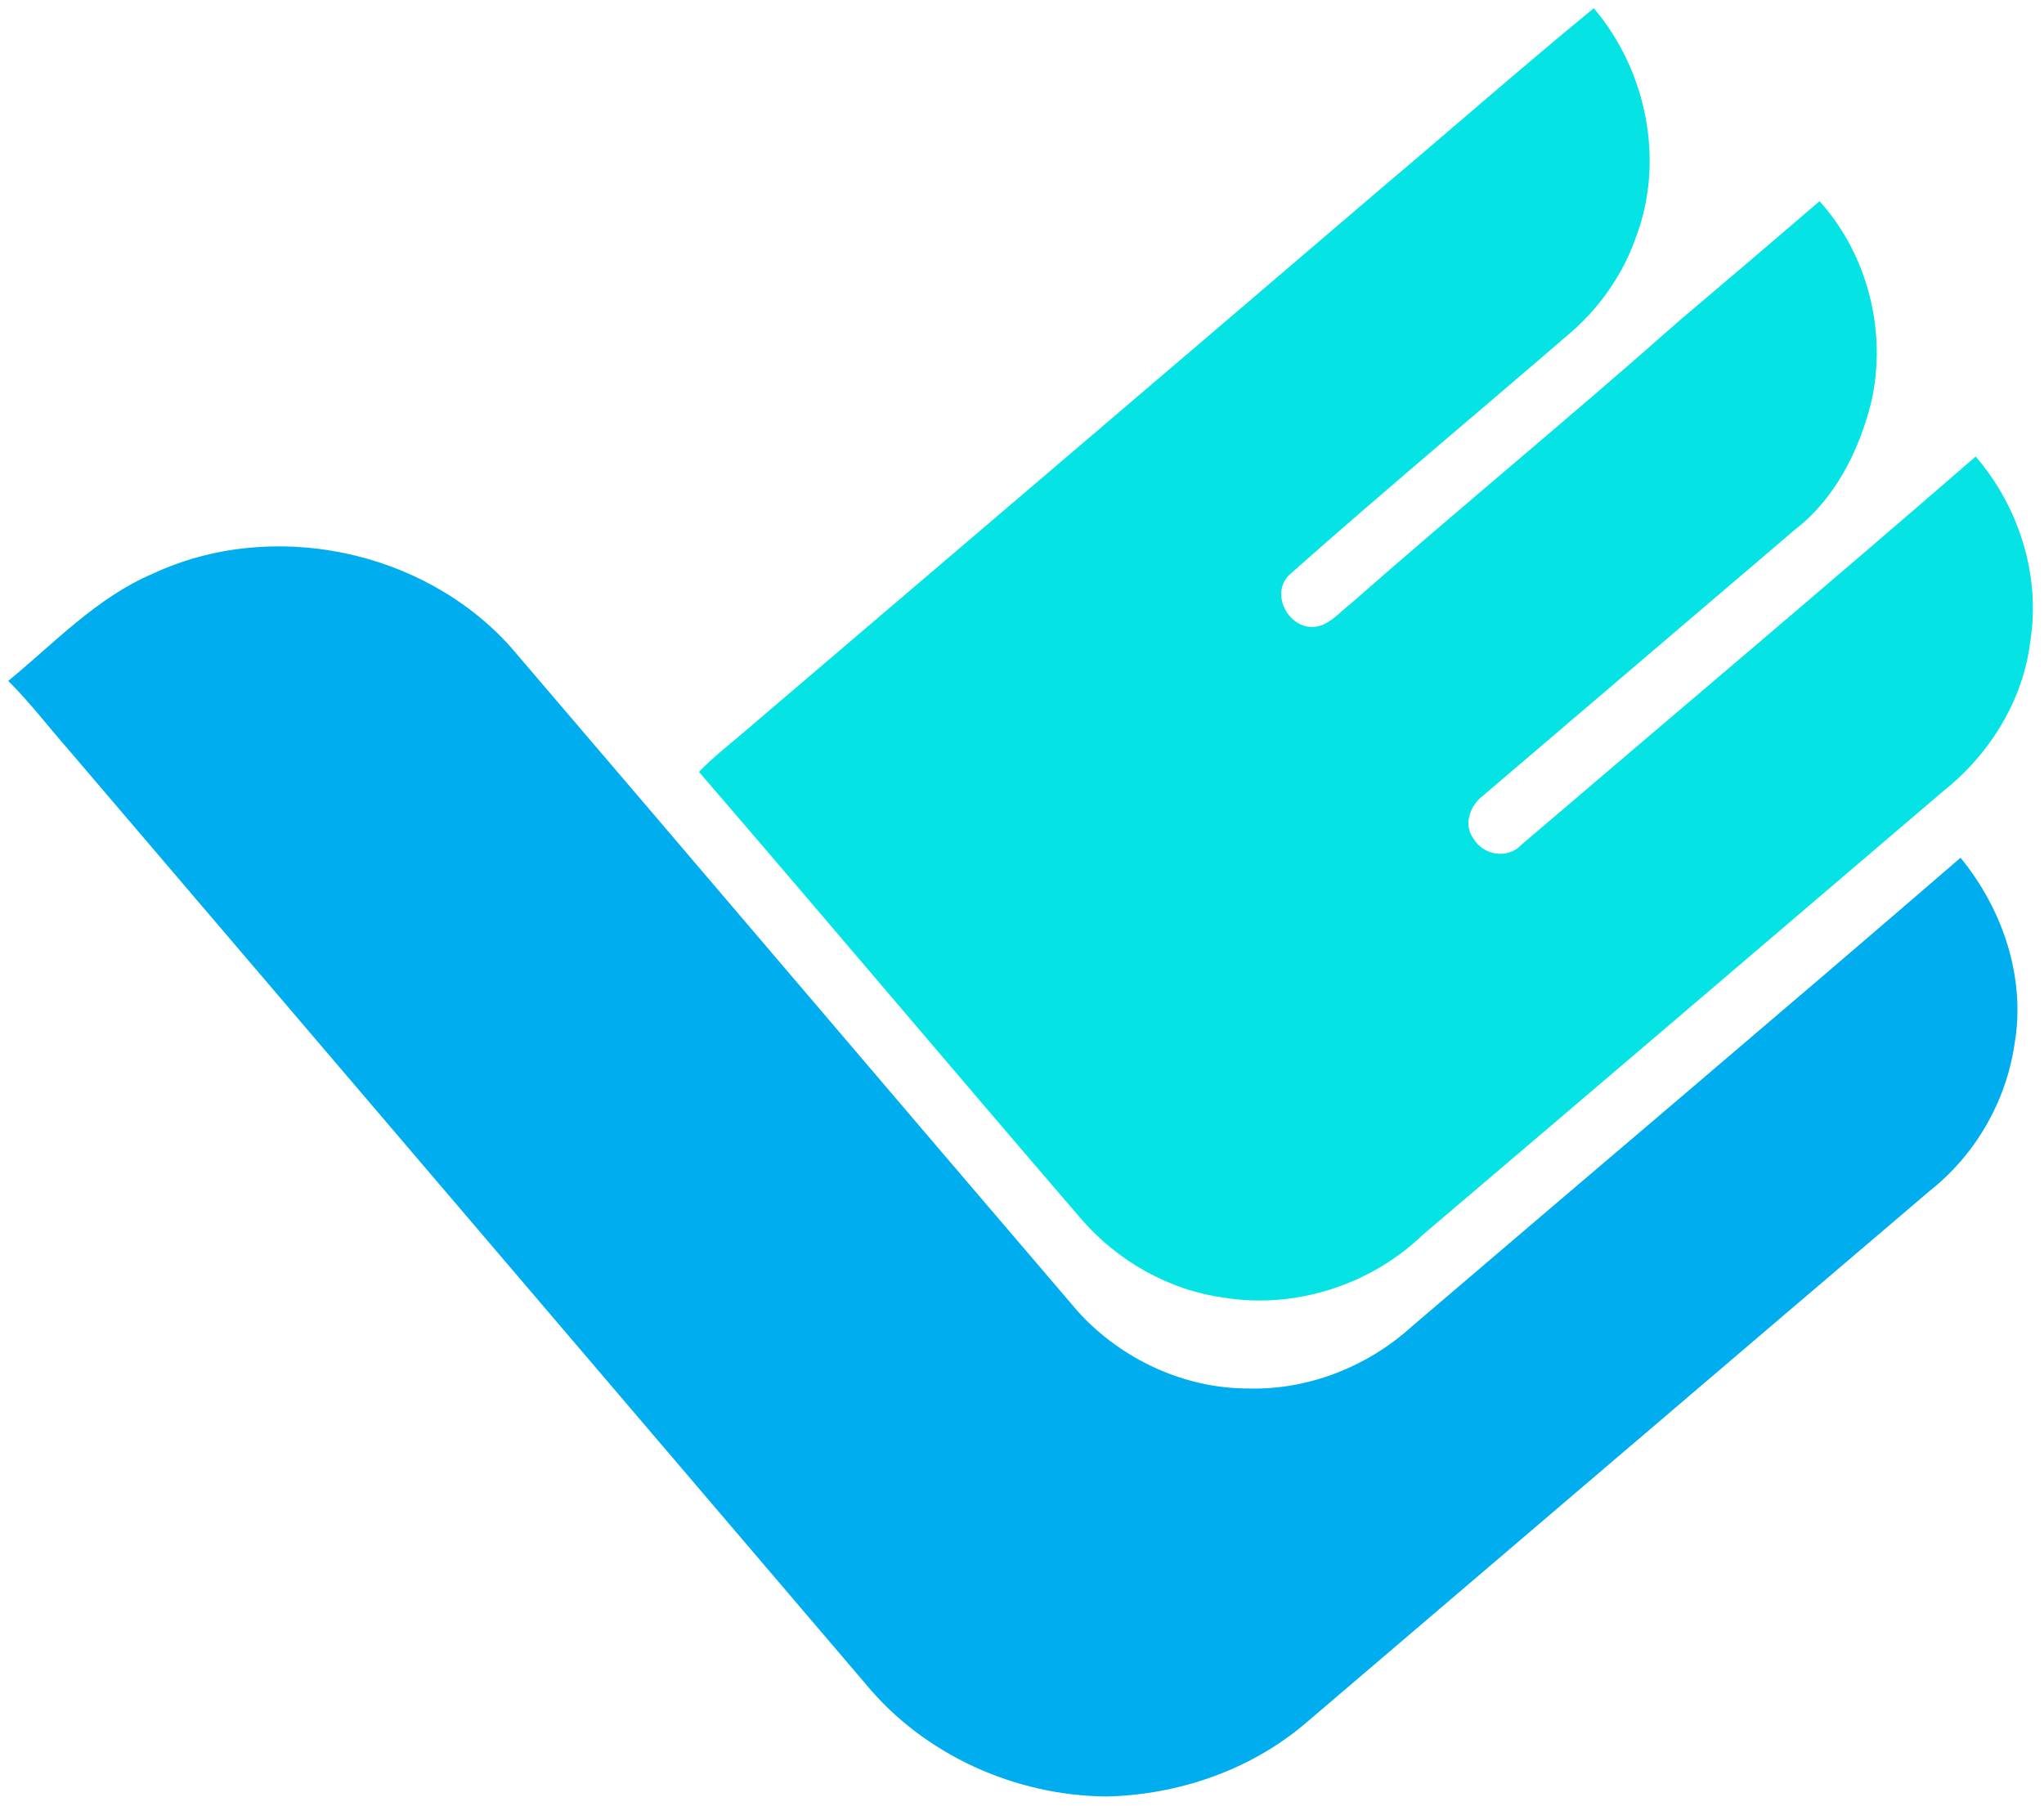
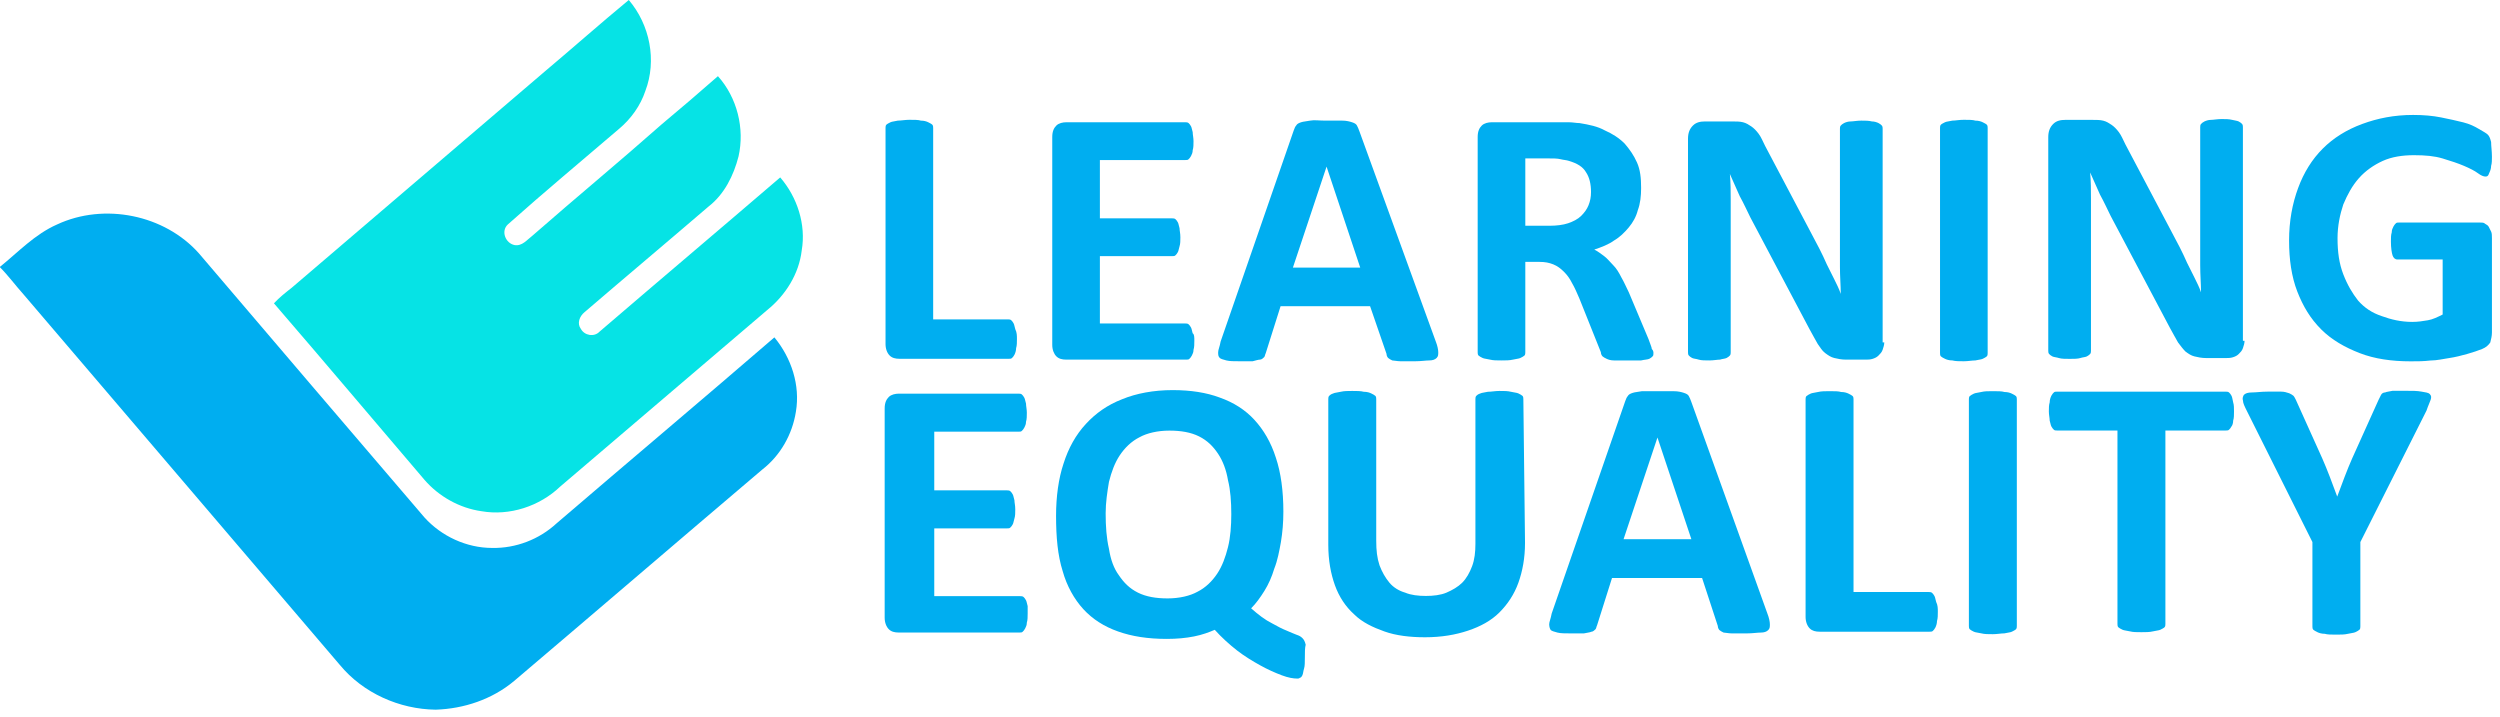
- <svg xmlns="http://www.w3.org/2000/svg" id="svg2" version="1.1" viewBox="0 0 360 318">
-   <defs id="defs12" />
-   <path id="path6" d=" M 243.24 33.19 C 255.75 22.64 268.05 11.82 280.71 1.45 C 290.01 12.41 293.26 28.30 288.11 41.85 C 285.84 48.32 281.79 54.12 276.60 58.61 C 260.14 72.80 243.44 86.73 227.19 101.15 C 223.96 104.09 226.24 109.56 230.21 110.35 C 233.51 110.98 235.75 107.95 238.08 106.17 C 257.08 89.47 276.66 73.41 295.60 56.63 C 303.92 49.60 312.20 42.53 320.47 35.44 C 329.00 44.89 332.44 58.61 329.54 70.98 C 327.40 79.44 323.22 87.81 316.19 93.24 C 297.83 108.89 279.47 124.55 261.12 140.21 C 258.92 141.92 257.70 145.17 259.47 147.63 C 261.15 150.61 265.48 151.42 267.90 148.84 C 294.60 126.04 321.45 103.41 347.97 80.41 C 355.56 89.22 359.42 101.31 357.60 112.86 C 356.38 123.27 350.47 132.82 342.33 139.28 C 311.74 165.38 281.18 191.51 250.53 217.54 C 241.41 226.32 228.09 230.61 215.58 228.56 C 205.85 227.25 196.78 222.07 190.39 214.66 C 167.88 188.50 145.64 162.09 123.10 135.95 C 125.55 133.41 128.35 131.25 131.02 128.95 C 168.43 97.03 205.87 65.16 243.24 33.19 Z" fill="#06e3e5" />
-   <path id="path8" d=" M 26.88 101.06 C 47.83 91.26 74.60 96.77 90.00 114.02 C 123.34 152.99 156.55 192.09 189.90 231.06 C 197.49 239.41 208.61 244.60 219.94 244.56 C 230.43 244.84 240.87 240.70 248.62 233.67 C 280.83 206.12 313.22 178.78 345.30 151.08 C 352.76 160.16 356.88 172.35 354.78 184.07 C 353.29 194.13 347.82 203.49 339.84 209.78 C 303.11 241.06 266.43 272.40 229.72 303.71 C 220.07 311.83 207.52 316.11 194.97 316.42 C 178.82 316.31 162.74 309.10 152.43 296.56 C 105.64 241.69 58.82 186.85 12.02 131.99 C 8.49 127.97 5.25 123.70 1.45 119.93 C 9.60 113.24 17.01 105.27 26.88 101.06 Z" fill="#00aef0" />
+ <svg xmlns="http://www.w3.org/2000/svg" width="100%" height="100%" viewBox="0 0 279 80" version="1.1" xml:space="preserve" style="fill-rule:evenodd;clip-rule:evenodd;stroke-linejoin:round;stroke-miterlimit:1.414;">
+   <g transform="matrix(0.5,0,0,0.5,-0.0281353,0)">
+     <g id="g3" transform="matrix(1.8331,0,0,1.8331,-152.598,-122.658)">
+       <path id="path5" d="M207.1,108.2C207.1,108.6 207.1,109 207,109.3C207,109.6 206.9,109.9 206.8,110.1C206.7,110.3 206.6,110.4 206.5,110.5C206.4,110.6 206.3,110.6 206.1,110.6L192.8,110.6C192.3,110.6 191.9,110.5 191.6,110.2C191.3,109.9 191.1,109.4 191.1,108.8L191.1,82.5C191.1,82.4 191.1,82.2 191.2,82.1C191.3,82 191.5,81.9 191.7,81.8C191.9,81.7 192.2,81.7 192.6,81.6C193,81.6 193.5,81.5 194,81.5C194.6,81.5 195.1,81.5 195.4,81.6C195.8,81.6 196.1,81.7 196.3,81.8C196.5,81.9 196.7,82 196.8,82.1C196.9,82.2 196.9,82.4 196.9,82.5L196.9,105.8L206,105.8C206.1,105.8 206.3,105.8 206.4,105.9C206.5,106 206.6,106.1 206.7,106.3C206.8,106.5 206.8,106.7 206.9,107C207.1,107.4 207.1,107.8 207.1,108.2Z" style="fill:rgb(0,174,240);fill-rule:nonzero;" />
+       <path id="path7" d="M228.7,108.4C228.7,108.8 228.7,109.2 228.6,109.5C228.6,109.8 228.5,110 228.4,110.2C228.3,110.4 228.2,110.5 228.1,110.6C228,110.7 227.9,110.7 227.7,110.7L213.1,110.7C212.6,110.7 212.2,110.6 211.9,110.3C211.6,110 211.4,109.5 211.4,108.9L211.4,83.6C211.4,82.9 211.6,82.5 211.9,82.2C212.2,81.9 212.7,81.8 213.1,81.8L227.6,81.8C227.7,81.8 227.9,81.8 228,81.9C228.1,82 228.2,82.1 228.3,82.3C228.4,82.5 228.4,82.7 228.5,83C228.5,83.3 228.6,83.7 228.6,84.1C228.6,84.5 228.6,84.9 228.5,85.2C228.5,85.5 228.4,85.7 228.3,85.9C228.2,86.1 228.1,86.2 228,86.3C227.9,86.4 227.8,86.4 227.6,86.4L217.2,86.4L217.2,93.5L226,93.5C226.1,93.5 226.3,93.5 226.4,93.6C226.5,93.7 226.6,93.8 226.7,94C226.8,94.2 226.8,94.4 226.9,94.7C226.9,95 227,95.3 227,95.8C227,96.2 227,96.6 226.9,96.9C226.8,97.2 226.8,97.4 226.7,97.6C226.6,97.8 226.5,97.9 226.4,98C226.3,98.1 226.2,98.1 226,98.1L217.2,98.1L217.2,106.3L227.6,106.3C227.7,106.3 227.9,106.3 228,106.4C228.1,106.5 228.2,106.6 228.3,106.8C228.4,107 228.4,107.2 228.5,107.5C228.7,107.6 228.7,108 228.7,108.4Z" style="fill:rgb(0,174,240);fill-rule:nonzero;" />
+       <path id="path9" d="M258.1,108.5C258.3,109 258.4,109.5 258.4,109.8C258.4,110.1 258.4,110.3 258.2,110.5C258,110.7 257.7,110.8 257.3,110.8C256.9,110.8 256.3,110.9 255.6,110.9C254.8,110.9 254.2,110.9 253.8,110.9C253.4,110.9 253,110.8 252.8,110.8C252.6,110.7 252.4,110.6 252.3,110.5C252.2,110.4 252.1,110.2 252.1,110L250.1,104.2L239.2,104.2L237.4,109.9C237.3,110.1 237.3,110.3 237.2,110.4C237.1,110.5 236.9,110.7 236.7,110.7C236.5,110.7 236.2,110.8 235.8,110.9C235.4,110.9 234.9,110.9 234.2,110.9C233.5,110.9 233,110.9 232.6,110.8C232.2,110.7 231.9,110.6 231.8,110.5C231.6,110.3 231.6,110.1 231.6,109.8C231.6,109.5 231.8,109.1 231.9,108.5L240.8,82.8C240.9,82.5 241,82.3 241.1,82.2C241.2,82 241.4,81.9 241.7,81.8C242,81.7 242.3,81.7 242.8,81.6C243.3,81.5 243.9,81.6 244.6,81.6C245.5,81.6 246.2,81.6 246.7,81.6C247.2,81.6 247.6,81.7 247.9,81.8C248.2,81.9 248.4,82 248.5,82.2C248.6,82.4 248.7,82.6 248.8,82.9L258.1,108.5ZM244.8,87.2L240.7,99.5L248.9,99.5L244.8,87.2Z" style="fill:rgb(0,174,240);fill-rule:nonzero;" />
+       <path id="path11" d="M284.6,109.9C284.6,110.1 284.6,110.2 284.5,110.3C284.4,110.4 284.3,110.5 284.1,110.6C283.9,110.7 283.5,110.7 283.1,110.8L279.8,110.8C279.4,110.8 279.1,110.7 278.9,110.6C278.7,110.5 278.5,110.4 278.4,110.3C278.3,110.2 278.2,110 278.2,109.8L275.6,103.3C275.3,102.6 275,101.9 274.7,101.4C274.4,100.8 274.1,100.4 273.7,100C273.3,99.6 272.9,99.3 272.4,99.1C271.9,98.9 271.4,98.8 270.7,98.8L269,98.8L269,109.8C269,109.9 269,110.1 268.9,110.2C268.8,110.3 268.6,110.4 268.4,110.5C268.2,110.6 267.9,110.6 267.5,110.7C267.1,110.8 266.6,110.8 266.1,110.8C265.5,110.8 265.1,110.8 264.7,110.7C264.3,110.6 264,110.6 263.8,110.5C263.6,110.4 263.4,110.3 263.3,110.2C263.2,110.1 263.2,109.9 263.2,109.8L263.2,83.6C263.2,82.9 263.4,82.5 263.7,82.2C264,81.9 264.5,81.8 264.9,81.8L274.3,81.8C274.8,81.8 275.2,81.9 275.6,81.9C276.8,82.1 277.8,82.3 278.7,82.8C279.6,83.2 280.4,83.7 281.1,84.4C281.7,85.1 282.2,85.8 282.6,86.7C283,87.6 283.1,88.6 283.1,89.8C283.1,90.8 283,91.7 282.7,92.5C282.5,93.3 282.1,94 281.6,94.6C281.1,95.2 280.5,95.8 279.8,96.2C279.1,96.7 278.3,97 277.4,97.3C277.8,97.5 278.2,97.8 278.6,98.1C279,98.4 279.3,98.8 279.7,99.2C280.1,99.6 280.4,100.1 280.7,100.7C281,101.2 281.3,101.9 281.6,102.5L284,108.2C284.2,108.8 284.4,109.2 284.4,109.4C284.6,109.6 284.6,109.8 284.6,109.9ZM277,90.3C277,89.3 276.8,88.5 276.4,87.9C276,87.2 275.3,86.8 274.3,86.5C274,86.4 273.7,86.4 273.3,86.3C272.9,86.2 272.4,86.2 271.7,86.2L269,86.2L269,94.4L272,94.4C272.8,94.4 273.6,94.3 274.2,94.1C274.8,93.9 275.4,93.6 275.8,93.2C276.2,92.8 276.5,92.4 276.7,91.9C276.9,91.4 277,90.9 277,90.3Z" style="fill:rgb(0,174,240);fill-rule:nonzero;" />
+       <path id="path13" d="M312.709,108.6C312.709,108.9 312.609,109.2 312.509,109.5C312.409,109.8 312.209,110 312.009,110.2C311.809,110.4 311.609,110.5 311.309,110.6C311.009,110.7 310.709,110.7 310.509,110.7L308.009,110.7C307.509,110.7 307.009,110.6 306.609,110.5C306.209,110.4 305.909,110.2 305.509,109.9C305.109,109.6 304.909,109.2 304.609,108.8C304.309,108.3 304.009,107.7 303.609,107L296.409,93.4C296.009,92.6 295.609,91.7 295.109,90.8C294.709,89.9 294.309,89 293.909,88.1C294.009,89.2 294.009,90.2 294.009,91.3L294.009,109.8C294.009,109.9 294.009,110.1 293.909,110.2C293.809,110.3 293.709,110.4 293.509,110.5C293.309,110.6 293.009,110.6 292.709,110.7C292.409,110.7 291.909,110.8 291.409,110.8C290.909,110.8 290.409,110.8 290.109,110.7C289.809,110.6 289.509,110.6 289.309,110.5C289.109,110.4 289.009,110.3 288.909,110.2C288.809,110.1 288.809,109.9 288.809,109.8L288.809,83.8C288.809,83.1 289.009,82.6 289.409,82.2C289.809,81.8 290.309,81.7 290.909,81.7L294.109,81.7C294.709,81.7 295.109,81.7 295.509,81.8C295.909,81.9 296.209,82.1 296.509,82.3C296.809,82.5 297.109,82.8 297.409,83.2C297.709,83.6 297.909,84.1 298.209,84.7L303.809,95.3C304.109,95.9 304.509,96.6 304.809,97.2C305.109,97.8 305.409,98.4 305.709,99.1C306.009,99.7 306.309,100.3 306.609,100.9C306.909,101.5 307.209,102.1 307.409,102.7C307.409,101.7 307.309,100.6 307.309,99.4C307.309,98.2 307.309,97.2 307.309,96.2L307.309,82.6C307.309,82.5 307.309,82.3 307.409,82.2C307.509,82.1 307.609,82 307.809,81.9C308.009,81.8 308.309,81.7 308.609,81.7C308.909,81.7 309.409,81.6 309.909,81.6C310.409,81.6 310.809,81.6 311.209,81.7C311.509,81.7 311.809,81.8 312.009,81.9C312.209,82 312.309,82.1 312.409,82.2C312.509,82.3 312.509,82.5 312.509,82.6L312.509,108.6L312.709,108.6Z" style="fill:rgb(0,174,240);fill-rule:nonzero;" />
+       <path id="path15" d="M325.296,109.9C325.296,110 325.296,110.2 325.196,110.3C325.096,110.4 324.896,110.5 324.696,110.6C324.496,110.7 324.196,110.7 323.796,110.8C323.396,110.8 322.896,110.9 322.396,110.9C321.796,110.9 321.396,110.9 320.996,110.8C320.596,110.8 320.296,110.7 320.096,110.6C319.896,110.5 319.696,110.4 319.596,110.3C319.496,110.2 319.496,110 319.496,109.9L319.496,82.5C319.496,82.4 319.496,82.2 319.596,82.1C319.696,82 319.896,81.9 320.096,81.8C320.296,81.7 320.596,81.7 320.996,81.6C321.396,81.6 321.796,81.5 322.396,81.5C322.996,81.5 323.496,81.5 323.796,81.6C324.196,81.6 324.496,81.7 324.696,81.8C324.896,81.9 325.096,82 325.196,82.1C325.296,82.2 325.296,82.4 325.296,82.5L325.296,109.9Z" style="fill:rgb(0,174,240);fill-rule:nonzero;" />
+       <path id="path17" d="M356.575,108.409C356.575,108.709 356.475,109.009 356.375,109.309C356.275,109.609 356.075,109.809 355.875,110.009C355.675,110.209 355.475,110.309 355.175,110.409C354.875,110.509 354.575,110.509 354.375,110.509L351.875,110.509C351.375,110.509 350.875,110.409 350.475,110.309C350.075,110.209 349.775,110.009 349.375,109.709C349.075,109.409 348.775,109.009 348.475,108.609C348.175,108.109 347.875,107.509 347.475,106.809L340.275,93.209C339.875,92.409 339.475,91.509 338.975,90.609C338.575,89.709 338.175,88.809 337.775,87.909C337.875,89.009 337.875,90.009 337.875,91.109L337.875,109.609C337.875,109.709 337.875,109.909 337.775,110.009C337.675,110.109 337.575,110.209 337.375,110.309C337.175,110.409 336.875,110.409 336.575,110.509C336.275,110.609 335.775,110.609 335.275,110.609C334.775,110.609 334.275,110.609 333.975,110.509C333.675,110.409 333.375,110.409 333.175,110.309C332.975,110.209 332.875,110.109 332.775,110.009C332.675,109.909 332.675,109.709 332.675,109.609L332.675,83.609C332.675,82.909 332.875,82.409 333.275,82.009C333.675,81.609 334.175,81.509 334.775,81.509L337.975,81.509C338.575,81.509 338.975,81.509 339.375,81.609C339.775,81.709 340.075,81.909 340.375,82.109C340.675,82.309 340.975,82.609 341.275,83.009C341.575,83.409 341.775,83.909 342.075,84.509L347.675,95.109C347.975,95.709 348.375,96.409 348.675,97.009C348.975,97.609 349.275,98.209 349.575,98.909C349.875,99.509 350.175,100.109 350.475,100.709C350.775,101.309 351.075,101.909 351.275,102.509C351.275,101.509 351.175,100.409 351.175,99.209C351.175,98.109 351.175,97.009 351.175,96.009L351.175,82.409C351.175,82.309 351.175,82.109 351.275,82.009C351.375,81.909 351.475,81.809 351.675,81.709C351.875,81.609 352.175,81.509 352.475,81.509C352.775,81.509 353.275,81.409 353.775,81.409C354.275,81.409 354.675,81.409 355.075,81.509C355.475,81.609 355.675,81.609 355.875,81.709C356.075,81.809 356.175,81.909 356.275,82.009C356.375,82.109 356.375,82.309 356.375,82.409L356.375,108.409L356.575,108.409Z" style="fill:rgb(0,174,240);fill-rule:nonzero;" />
+       <path id="path19" d="M386.697,86.009C386.697,86.409 386.697,86.809 386.597,87.109C386.597,87.409 386.497,87.709 386.397,87.909C386.297,88.109 386.297,88.209 386.197,88.309C386.097,88.409 385.997,88.409 385.897,88.409C385.697,88.409 385.397,88.309 384.997,88.009C384.597,87.709 383.997,87.409 383.297,87.109C382.597,86.809 381.697,86.509 380.697,86.209C379.697,85.909 378.597,85.809 377.197,85.809C375.797,85.809 374.497,86.009 373.397,86.509C372.297,87.009 371.297,87.709 370.497,88.609C369.697,89.509 369.097,90.609 368.597,91.809C368.197,93.009 367.897,94.409 367.897,95.909C367.897,97.609 368.097,99.009 368.597,100.309C369.097,101.609 369.697,102.609 370.397,103.509C371.197,104.409 372.097,105.009 373.297,105.409C374.397,105.809 375.597,106.109 376.997,106.109C377.697,106.109 378.297,106.009 378.897,105.909C379.497,105.809 380.097,105.509 380.697,105.209L380.697,98.509L375.197,98.509C374.897,98.509 374.697,98.309 374.597,98.009C374.497,97.709 374.397,97.109 374.397,96.309C374.397,95.909 374.397,95.509 374.497,95.209C374.497,94.909 374.597,94.709 374.697,94.509C374.797,94.309 374.897,94.209 374.997,94.109C375.097,94.009 375.197,94.009 375.397,94.009L385.197,94.009C385.397,94.009 385.697,94.009 385.797,94.109C385.897,94.209 386.197,94.309 386.297,94.509C386.397,94.709 386.497,94.909 386.597,95.109C386.697,95.309 386.697,95.609 386.697,95.909L386.697,107.409C386.697,107.809 386.597,108.209 386.497,108.609C386.297,108.909 385.997,109.209 385.497,109.409C384.997,109.609 384.397,109.809 383.697,110.009C382.997,110.209 382.197,110.409 381.497,110.509C380.797,110.609 379.997,110.809 379.197,110.809C378.397,110.909 377.597,110.909 376.797,110.909C374.497,110.909 372.397,110.609 370.597,109.909C368.797,109.209 367.197,108.309 365.897,107.009C364.597,105.709 363.697,104.209 362.997,102.409C362.297,100.609 361.997,98.509 361.997,96.209C361.997,93.809 362.397,91.709 363.097,89.809C363.797,87.909 364.797,86.309 366.097,85.009C367.397,83.709 368.997,82.709 370.897,82.009C372.797,81.309 374.797,80.909 377.097,80.909C378.397,80.909 379.497,81.009 380.497,81.209C381.497,81.409 382.397,81.609 383.197,81.809C383.997,82.009 384.597,82.309 385.097,82.609C385.597,82.909 385.997,83.109 386.197,83.309C386.397,83.509 386.497,83.809 386.597,84.209C386.597,84.709 386.697,85.309 386.697,86.009Z" style="fill:rgb(0,174,240);fill-rule:nonzero;" />
+     </g>
+     <g id="g21" transform="matrix(1.84487,0,0,1.84487,-153.555,-151.6)">
+       <path id="path23" d="M207.595,156.4C207.595,156.8 207.595,157.2 207.495,157.5C207.495,157.8 207.395,158 207.295,158.2C207.195,158.4 207.095,158.5 206.995,158.6C206.895,158.7 206.795,158.7 206.595,158.7L191.995,158.7C191.495,158.7 191.095,158.6 190.795,158.3C190.495,158 190.295,157.5 190.295,156.9L190.295,131.6C190.295,130.9 190.495,130.5 190.795,130.2C191.095,129.9 191.595,129.8 191.995,129.8L206.495,129.8C206.595,129.8 206.795,129.8 206.895,129.9C206.995,130 207.095,130.1 207.195,130.3C207.295,130.5 207.295,130.7 207.395,131C207.395,131.3 207.495,131.7 207.495,132.1C207.495,132.5 207.495,132.9 207.395,133.2C207.395,133.5 207.295,133.7 207.195,133.9C207.095,134.1 206.995,134.2 206.895,134.3C206.795,134.4 206.695,134.4 206.495,134.4L196.295,134.4L196.295,141.5L205.095,141.5C205.195,141.5 205.395,141.5 205.495,141.6C205.595,141.7 205.695,141.8 205.795,142C205.895,142.2 205.895,142.4 205.995,142.7C205.995,143 206.095,143.3 206.095,143.8C206.095,144.2 206.095,144.6 205.995,144.9C205.895,145.2 205.895,145.4 205.795,145.6C205.695,145.8 205.595,145.9 205.495,146C205.395,146.1 205.295,146.1 205.095,146.1L196.295,146.1L196.295,154.3L206.695,154.3C206.795,154.3 206.995,154.3 207.095,154.4C207.195,154.5 207.295,154.6 207.395,154.8C207.495,155 207.495,155.2 207.595,155.5L207.595,156.4Z" style="fill:rgb(0,174,240);fill-rule:nonzero;" />
+       <path id="path25" d="M241.131,161.771C241.131,162.271 241.131,162.771 241.031,163.071C240.931,163.371 240.931,163.671 240.831,163.871C240.731,164.071 240.631,164.171 240.531,164.171C240.431,164.271 240.331,164.271 240.231,164.271C239.731,164.271 239.131,164.171 238.331,163.871C237.531,163.571 236.631,163.171 235.731,162.671C234.831,162.171 233.831,161.571 232.931,160.871C232.031,160.171 231.031,159.271 230.231,158.371C229.531,158.671 228.731,158.971 227.731,159.171C226.731,159.371 225.631,159.471 224.431,159.471C222.131,159.471 220.231,159.171 218.531,158.571C216.831,157.971 215.431,157.071 214.331,155.871C213.231,154.671 212.331,153.071 211.831,151.271C211.231,149.371 211.031,147.171 211.031,144.571C211.031,142.271 211.331,140.071 211.931,138.271C212.531,136.371 213.431,134.771 214.631,133.471C215.831,132.171 217.231,131.171 219.031,130.471C220.731,129.771 222.831,129.371 225.131,129.371C227.331,129.371 229.231,129.671 230.831,130.271C232.531,130.871 233.931,131.771 235.031,132.971C236.131,134.171 237.031,135.671 237.631,137.571C238.231,139.371 238.531,141.571 238.531,144.071C238.531,145.371 238.431,146.571 238.231,147.771C238.031,148.871 237.831,149.971 237.431,150.971C237.131,151.971 236.731,152.871 236.231,153.671C235.731,154.471 235.231,155.171 234.631,155.771C235.531,156.571 236.331,157.171 237.131,157.571C237.831,157.971 238.431,158.271 238.931,158.471C239.431,158.671 239.831,158.871 240.131,158.971C240.431,159.071 240.631,159.171 240.831,159.371C241.031,159.571 241.131,159.771 241.231,160.171C241.131,160.571 241.131,161.071 241.131,161.771ZM232.231,144.371C232.231,142.871 232.131,141.471 231.831,140.271C231.631,139.071 231.231,137.971 230.631,137.071C230.031,136.171 229.331,135.471 228.331,134.971C227.331,134.471 226.131,134.271 224.731,134.271C223.331,134.271 222.031,134.571 221.131,135.071C220.131,135.571 219.331,136.371 218.731,137.271C218.131,138.171 217.731,139.271 217.431,140.471C217.231,141.671 217.031,142.971 217.031,144.271C217.031,145.871 217.131,147.271 217.431,148.571C217.631,149.871 218.031,150.971 218.631,151.771C219.231,152.671 219.931,153.371 220.931,153.871C221.931,154.371 223.131,154.571 224.531,154.571C225.931,154.571 227.231,154.271 228.131,153.771C229.131,153.271 229.931,152.471 230.531,151.571C231.131,150.671 231.531,149.571 231.831,148.371C232.131,147.171 232.231,145.771 232.231,144.371Z" style="fill:rgb(0,174,240);fill-rule:nonzero;" />
+       <path id="path27" d="M267.766,147.873C267.766,149.673 267.466,151.273 266.966,152.673C266.466,154.073 265.666,155.273 264.666,156.273C263.666,157.273 262.366,157.973 260.866,158.473C259.366,158.973 257.666,159.273 255.666,159.273C253.866,159.273 252.166,159.073 250.766,158.573C249.366,158.073 248.066,157.473 247.066,156.473C246.066,155.573 245.266,154.373 244.766,152.973C244.266,151.573 243.966,149.973 243.966,148.073L243.966,130.473C243.966,130.373 243.966,130.173 244.066,130.073C244.166,129.973 244.266,129.873 244.566,129.773C244.766,129.673 245.066,129.673 245.466,129.573C245.866,129.473 246.366,129.473 246.866,129.473C247.466,129.473 247.866,129.473 248.266,129.573C248.666,129.573 248.966,129.673 249.166,129.773C249.366,129.873 249.566,129.973 249.666,130.073C249.766,130.173 249.766,130.373 249.766,130.473L249.766,147.573C249.766,148.773 249.866,149.673 250.166,150.573C250.466,151.373 250.866,152.073 251.366,152.673C251.866,153.273 252.566,153.673 253.266,153.873C253.966,154.173 254.866,154.273 255.766,154.273C256.666,154.273 257.566,154.173 258.266,153.873C258.966,153.573 259.666,153.173 260.166,152.673C260.666,152.173 261.066,151.473 261.366,150.673C261.666,149.873 261.766,148.973 261.766,147.973L261.766,130.473C261.766,130.373 261.766,130.173 261.866,130.073C261.966,129.973 262.066,129.873 262.366,129.773C262.566,129.673 262.866,129.673 263.266,129.573C263.666,129.573 264.166,129.473 264.666,129.473C265.266,129.473 265.666,129.473 266.066,129.573C266.466,129.673 266.766,129.673 266.966,129.773C267.166,129.873 267.366,129.973 267.466,130.073C267.566,130.173 267.566,130.373 267.566,130.473L267.767,147.873L267.766,147.873Z" style="fill:rgb(0,174,240);fill-rule:nonzero;" />
+       <path id="path29" d="M297.091,156.405C297.291,156.905 297.391,157.405 297.391,157.705C297.391,158.005 297.391,158.205 297.191,158.405C296.991,158.605 296.691,158.705 296.291,158.705C295.891,158.705 295.291,158.805 294.591,158.805C293.791,158.805 293.191,158.805 292.791,158.805C292.391,158.805 291.991,158.705 291.791,158.705C291.591,158.605 291.391,158.505 291.291,158.405C291.191,158.305 291.091,158.105 291.091,157.905L289.191,152.105L278.291,152.105L276.491,157.805C276.391,158.005 276.391,158.205 276.291,158.305C276.191,158.405 275.991,158.605 275.791,158.605C275.591,158.705 275.291,158.705 274.891,158.805C274.491,158.805 273.991,158.805 273.291,158.805C272.591,158.805 272.091,158.805 271.691,158.705C271.291,158.605 270.991,158.505 270.891,158.405C270.791,158.305 270.691,158.005 270.691,157.705C270.691,157.405 270.891,157.005 270.991,156.405L279.891,130.705C279.991,130.405 280.091,130.205 280.191,130.105C280.291,129.905 280.491,129.805 280.791,129.705C281.091,129.605 281.391,129.605 281.891,129.505L285.791,129.505C286.291,129.505 286.691,129.605 286.991,129.705C287.291,129.805 287.491,129.905 287.591,130.105C287.691,130.305 287.791,130.505 287.891,130.805L297.091,156.405ZM283.791,135.105L279.691,147.405L287.891,147.405L283.791,135.105Z" style="fill:rgb(0,174,240);fill-rule:nonzero;" />
+       <path id="path31" d="M317.711,156.2C317.711,156.6 317.711,157 317.611,157.3C317.611,157.6 317.511,157.9 317.411,158.1C317.311,158.3 317.211,158.4 317.111,158.5C317.011,158.6 316.911,158.6 316.711,158.6L303.411,158.6C302.911,158.6 302.511,158.5 302.211,158.2C301.911,157.9 301.711,157.4 301.711,156.8L301.711,130.5C301.711,130.4 301.711,130.2 301.811,130.1C301.911,130 302.111,129.9 302.311,129.8C302.511,129.7 302.811,129.7 303.211,129.6C303.611,129.5 304.111,129.5 304.611,129.5C305.211,129.5 305.711,129.5 306.011,129.6C306.411,129.6 306.711,129.7 306.911,129.8C307.111,129.9 307.311,130 307.411,130.1C307.511,130.2 307.511,130.4 307.511,130.5L307.511,153.8L316.611,153.8C316.711,153.8 316.911,153.8 317.011,153.9C317.111,154 317.211,154.1 317.311,154.3C317.411,154.5 317.411,154.7 317.511,155C317.711,155.4 317.711,155.8 317.711,156.2Z" style="fill:rgb(0,174,240);fill-rule:nonzero;" />
+       <path id="path33" d="M327.268,157.9C327.268,158 327.268,158.2 327.168,158.3C327.068,158.4 326.868,158.5 326.668,158.6C326.468,158.7 326.168,158.7 325.768,158.8C325.368,158.8 324.868,158.9 324.368,158.9C323.768,158.9 323.368,158.9 322.968,158.8C322.568,158.7 322.268,158.7 322.068,158.6C321.868,158.5 321.668,158.4 321.568,158.3C321.468,158.2 321.468,158 321.468,157.9L321.468,130.5C321.468,130.4 321.468,130.2 321.568,130.1C321.668,130 321.868,129.9 322.068,129.8C322.268,129.7 322.568,129.7 322.968,129.6C323.368,129.5 323.768,129.5 324.368,129.5C324.968,129.5 325.468,129.5 325.768,129.6C326.168,129.6 326.468,129.7 326.668,129.8C326.868,129.9 327.068,130 327.168,130.1C327.268,130.2 327.268,130.4 327.268,130.5L327.268,157.9Z" style="fill:rgb(0,174,240);fill-rule:nonzero;" />
+       <path id="path35" d="M353.543,131.958C353.543,132.358 353.543,132.758 353.443,133.058C353.443,133.358 353.343,133.658 353.243,133.758C353.143,133.958 353.043,134.058 352.943,134.158C352.843,134.258 352.743,134.258 352.543,134.258L345.243,134.258L345.243,157.658C345.243,157.758 345.243,157.958 345.143,158.058C345.043,158.158 344.843,158.258 344.643,158.358C344.443,158.458 344.143,158.458 343.743,158.558C343.343,158.658 342.843,158.658 342.343,158.658C341.743,158.658 341.343,158.658 340.943,158.558C340.543,158.458 340.243,158.458 340.043,158.358C339.843,158.258 339.643,158.158 339.543,158.058C339.443,157.958 339.443,157.758 339.443,157.658L339.443,134.258L332.143,134.258C331.943,134.258 331.843,134.258 331.743,134.158C331.643,134.058 331.543,133.958 331.443,133.758C331.343,133.558 331.343,133.358 331.243,133.058C331.243,132.758 331.143,132.358 331.143,131.958C331.143,131.558 331.143,131.158 331.243,130.858C331.243,130.558 331.343,130.258 331.443,130.058C331.543,129.858 331.643,129.758 331.743,129.658C331.843,129.558 331.943,129.558 332.143,129.558L352.543,129.558C352.643,129.558 352.843,129.558 352.943,129.658C353.043,129.758 353.143,129.858 353.243,130.058C353.343,130.258 353.343,130.458 353.443,130.858C353.543,131.158 353.543,131.558 353.543,131.958Z" style="fill:rgb(0,174,240);fill-rule:nonzero;" />
+       <path id="path37" d="M368.83,147.754L368.83,157.954C368.83,158.054 368.83,158.254 368.73,158.354C368.63,158.454 368.43,158.554 368.23,158.654C368.03,158.754 367.73,158.754 367.33,158.854C366.93,158.954 366.43,158.954 365.93,158.954C365.33,158.954 364.83,158.954 364.53,158.854C364.13,158.854 363.83,158.754 363.63,158.654C363.43,158.554 363.23,158.454 363.13,158.354C363.03,158.254 363.03,158.054 363.03,157.954L363.03,147.754L355.13,131.954C354.83,131.354 354.63,130.954 354.63,130.654C354.53,130.354 354.63,130.154 354.73,129.954C354.93,129.754 355.23,129.654 355.73,129.654C356.23,129.654 356.83,129.554 357.63,129.554C358.33,129.554 358.83,129.554 359.23,129.554C359.63,129.554 359.93,129.654 360.23,129.754C360.43,129.854 360.63,129.954 360.73,130.054C360.83,130.154 360.93,130.354 361.03,130.554L364.23,137.654C364.53,138.354 364.83,139.054 365.13,139.854C365.43,140.654 365.73,141.454 366.03,142.254C366.33,141.454 366.63,140.654 366.93,139.854C367.23,139.054 367.53,138.354 367.83,137.654L371.03,130.554C371.13,130.354 371.23,130.154 371.33,129.954C371.43,129.754 371.63,129.654 371.83,129.654C372.03,129.554 372.33,129.554 372.73,129.454C373.13,129.454 373.63,129.454 374.23,129.454C375.13,129.454 375.73,129.454 376.23,129.554C376.73,129.654 377.03,129.654 377.23,129.854C377.43,130.054 377.43,130.254 377.33,130.554C377.23,130.854 377.03,131.254 376.83,131.854L368.83,147.754Z" style="fill:rgb(0,174,240);fill-rule:nonzero;" />
+     </g>
+     <g id="g39" transform="matrix(1,0,0,1,-1,-0.5)">
+       <path id="path6" d="M122.6,16.5C128.9,11.2 135.1,5.7 141.4,0.5C146.1,6 147.7,14 145.1,20.8C144,24.1 141.9,27 139.3,29.2C131,36.3 122.6,43.3 114.4,50.6C112.8,52.1 113.9,54.8 115.9,55.2C117.6,55.5 118.7,54 119.9,53.1C129.5,44.7 139.3,36.6 148.8,28.2C153,24.7 157.2,21.1 161.3,17.5C165.6,22.3 167.3,29.2 165.9,35.4C164.8,39.7 162.7,43.9 159.2,46.6C150,54.5 140.7,62.3 131.5,70.2C130.4,71.1 129.8,72.7 130.7,73.9C131.5,75.4 133.7,75.8 134.9,74.5C148.3,63 161.8,51.6 175.2,40.1C179,44.5 181,50.6 180,56.4C179.4,61.6 176.4,66.4 172.3,69.7C156.9,82.8 141.5,96 126.1,109.1C121.5,113.5 114.8,115.7 108.5,114.6C103.6,113.9 99,111.3 95.8,107.6C84.7,94.6 73.5,81.3 62.2,68.2C63.4,66.9 64.8,65.8 66.2,64.7C85,48.6 103.8,32.6 122.6,16.5Z" style="fill:rgb(6,227,229);fill-rule:nonzero;" />
+       <path id="path8" d="M13.8,50.6C24.3,45.7 37.8,48.4 45.5,57.1C62.3,76.8 79,96.4 95.8,116C99.6,120.2 105.2,122.8 110.9,122.8C116.2,122.9 121.4,120.9 125.3,117.3C141.5,103.4 157.8,89.7 173.9,75.8C177.7,80.4 179.7,86.5 178.7,92.4C177.9,97.5 175.2,102.2 171.2,105.3C152.7,121 134.3,136.8 115.8,152.5C110.9,156.6 104.6,158.7 98.3,158.9C90.2,158.8 82.1,155.2 76.9,148.9C53.4,121.4 29.9,93.8 6.3,66.2C4.5,64.2 2.9,62 1,60.1C5.1,56.8 8.8,52.8 13.8,50.6Z" style="fill:rgb(0,174,240);fill-rule:nonzero;" />
+     </g>
+   </g>
</svg>
